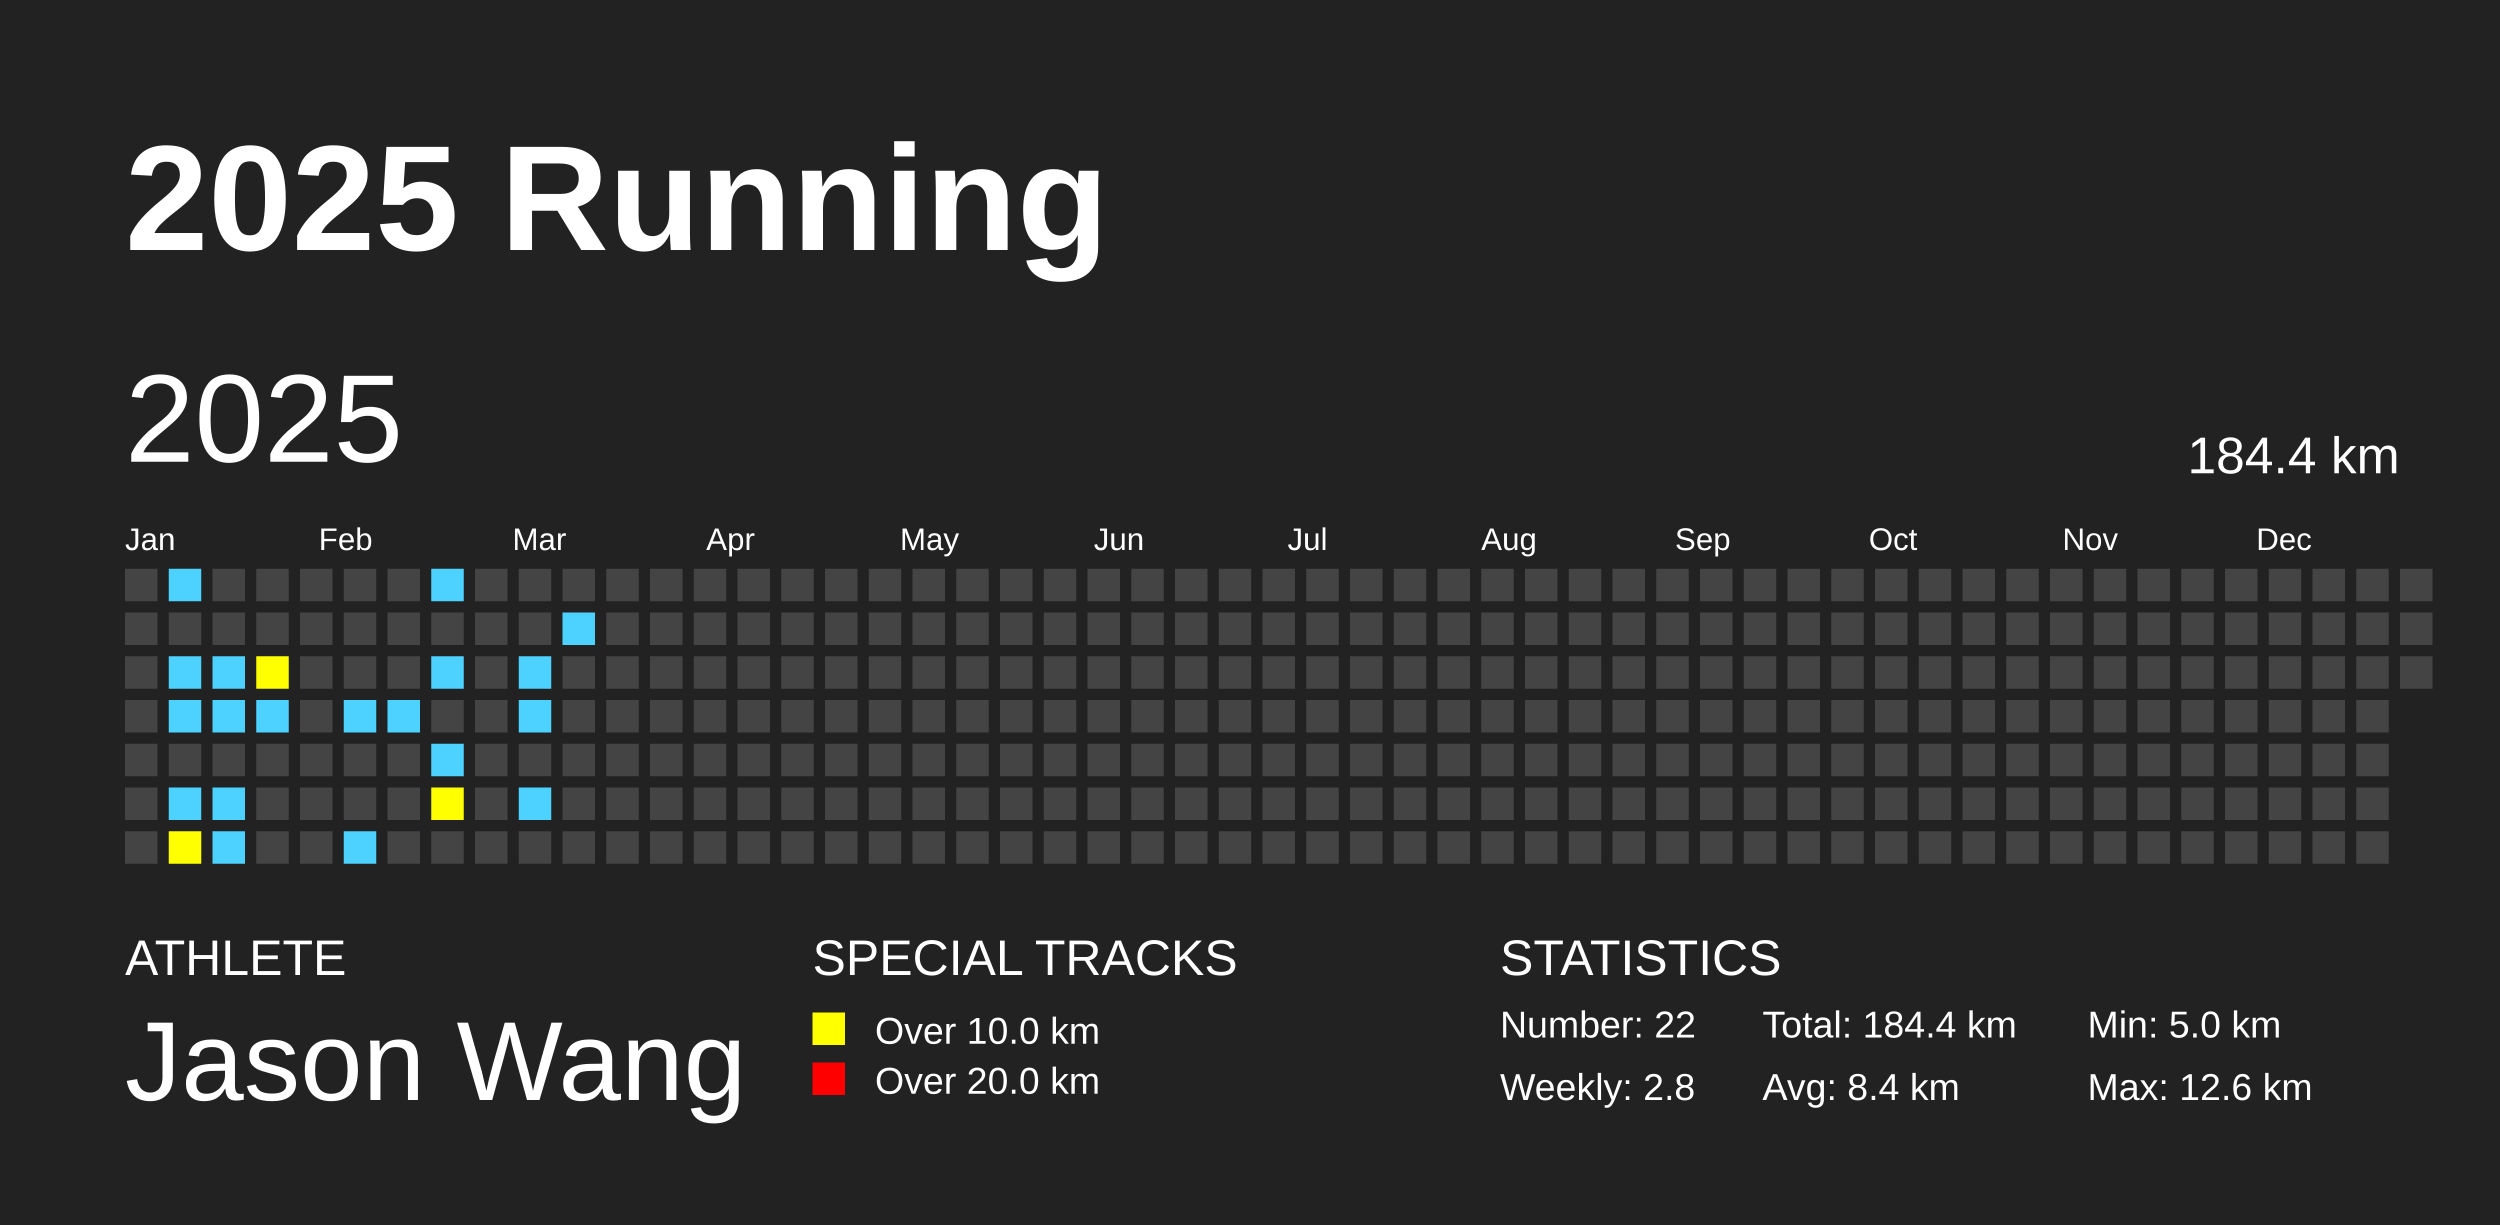
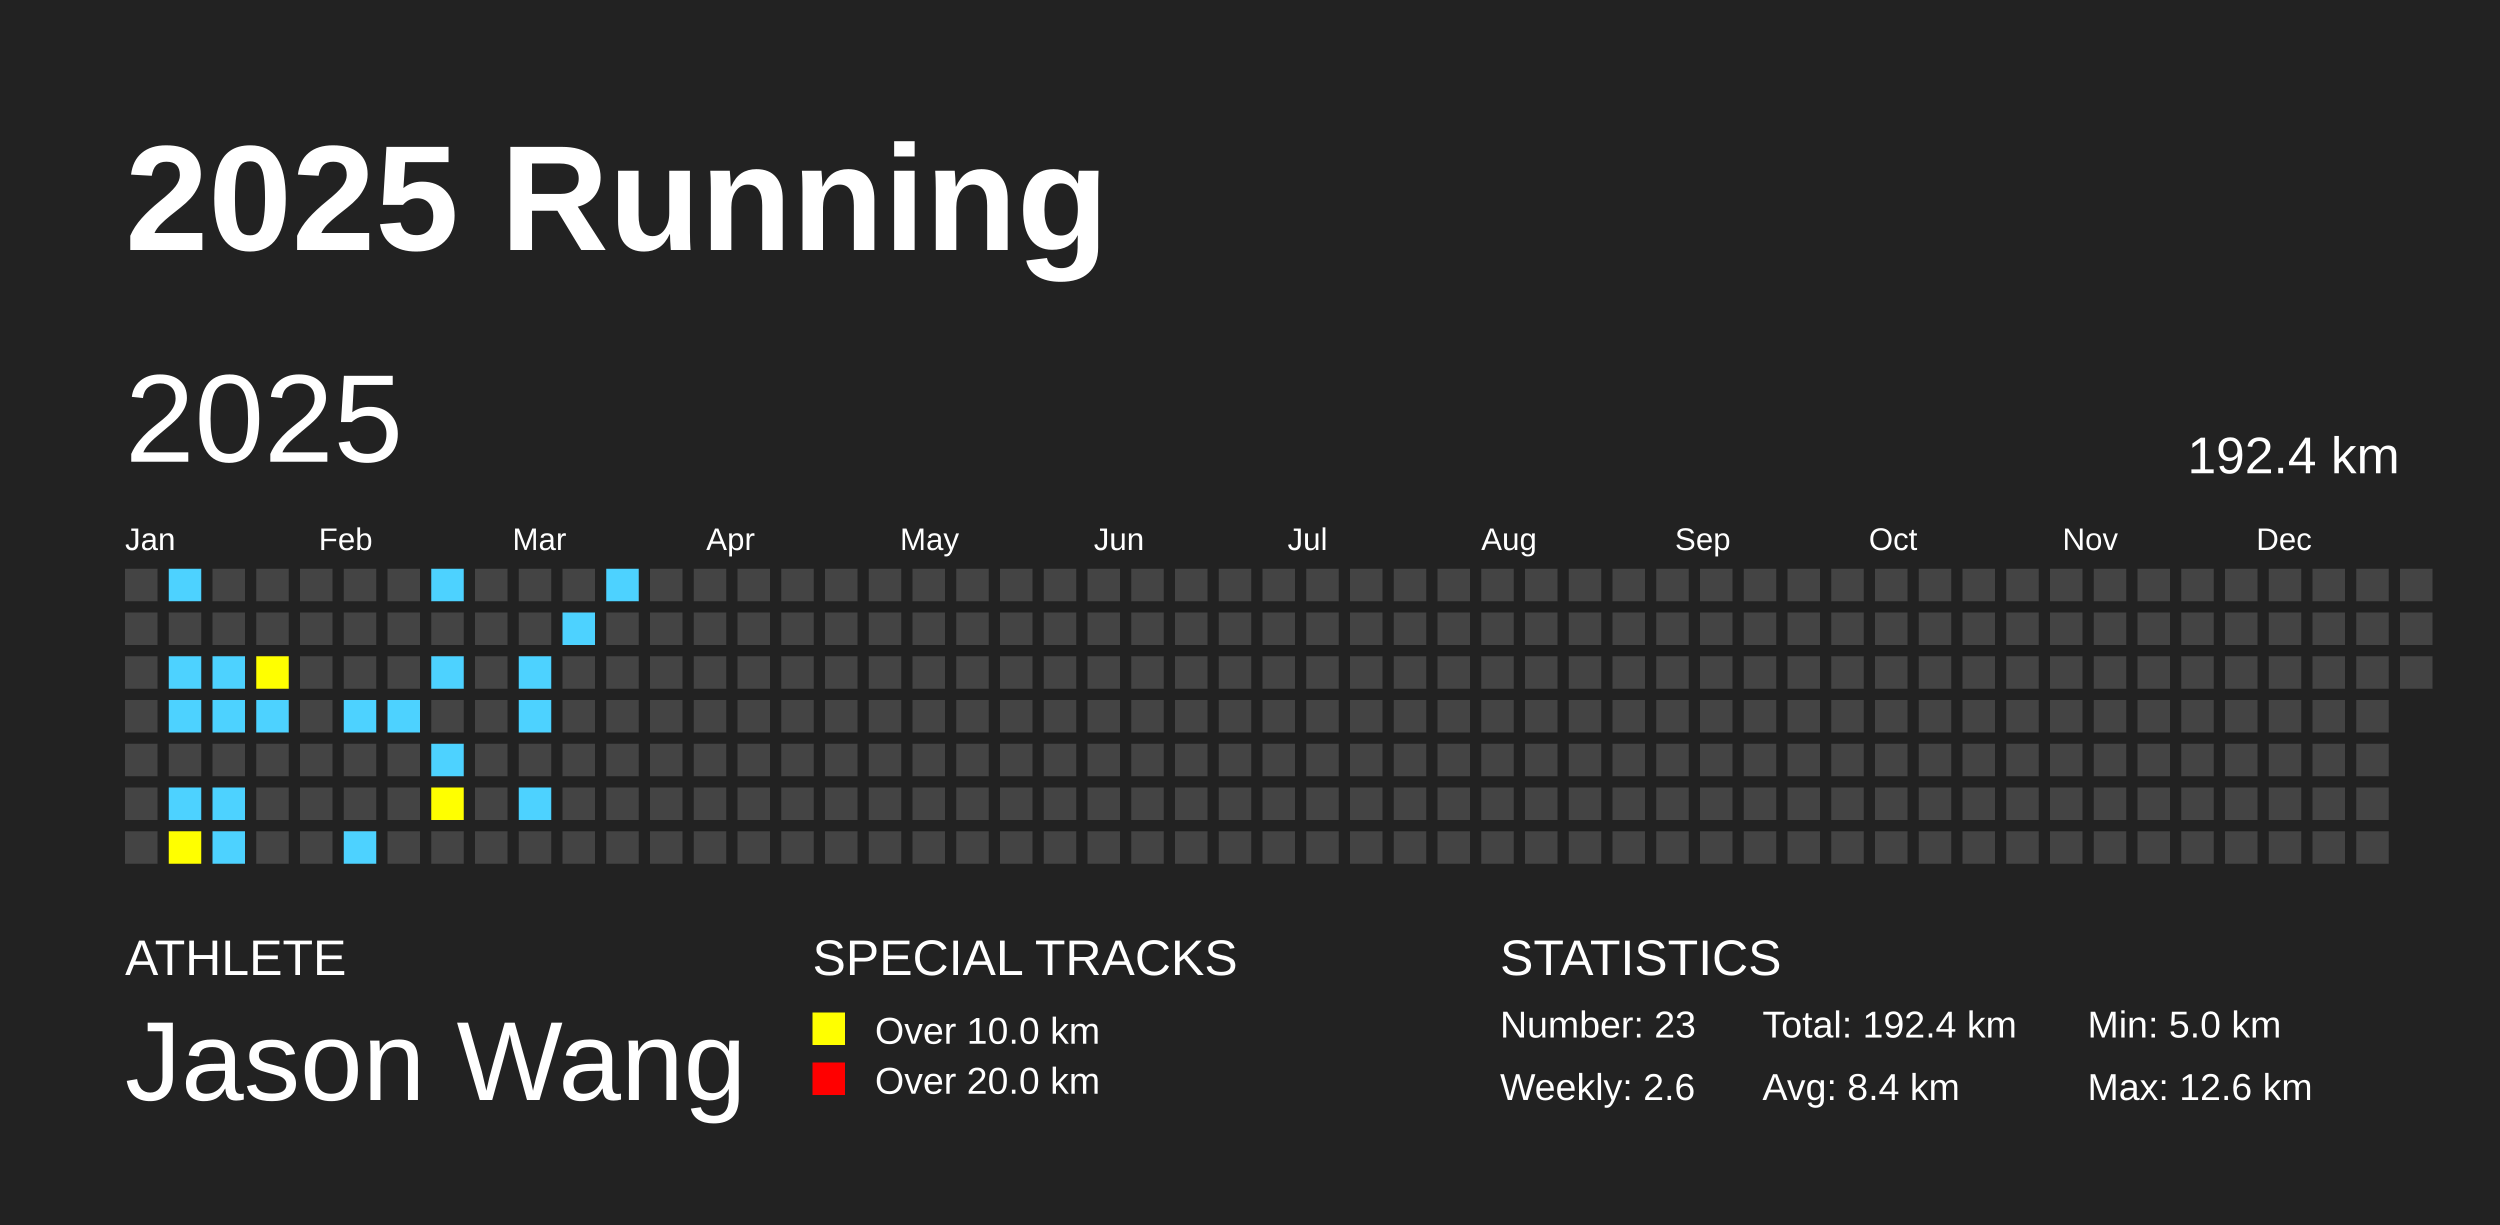
<svg xmlns="http://www.w3.org/2000/svg" baseProfile="full" height="98mm" version="1.1" viewBox="0,0,200,98" width="200mm">
  <defs />
  <rect fill="#222222" height="98" width="200" x="0" y="0" />
  <text fill="#FFFFFF" style="font-size:12px; font-family:Arial; font-weight:bold;" x="10" y="20">2025 Running</text>
  <text fill="#FFFFFF" style="font-size:4px; font-family:Arial" x="10" y="78">ATHLETE</text>
  <text fill="#FFFFFF" style="font-size:9px; font-family:Arial" x="10" y="88">Jason Wang</text>
  <text fill="#FFFFFF" style="font-size:4px; font-family:Arial" x="65" y="78">SPECIAL TRACKS</text>
  <rect fill="yellow" height="2.6" width="2.6" x="65" y="81" />
  <text fill="#FFFFFF" style="font-size:3px; font-family:Arial" x="70" y="83.5">Over 10.0 km</text>
  <rect fill="red" height="2.6" width="2.6" x="65" y="85" />
  <text fill="#FFFFFF" style="font-size:3px; font-family:Arial" x="70" y="87.5">Over 20.0 km</text>
  <text fill="#FFFFFF" style="font-size:4px; font-family:Arial" x="120" y="78">STATISTICS</text>
-   <text fill="#FFFFFF" style="font-size:3px; font-family:Arial" x="120" y="83">Number: 22</text>
-   <text fill="#FFFFFF" style="font-size:3px; font-family:Arial" x="120" y="88">Weekly: 2.8</text>
-   <text fill="#FFFFFF" style="font-size:3px; font-family:Arial" x="141" y="83">Total: 184.4 km</text>
+   <text fill="#FFFFFF" style="font-size:3px; font-family:Arial" x="120" y="83">Number: 23</text>
+   <text fill="#FFFFFF" style="font-size:3px; font-family:Arial" x="120" y="88">Weekly: 2.6</text>
+   <text fill="#FFFFFF" style="font-size:3px; font-family:Arial" x="141" y="83">Total: 192.4 km</text>
  <text fill="#FFFFFF" style="font-size:3px; font-family:Arial" x="141" y="88">Avg: 8.4 km</text>
  <text fill="#FFFFFF" style="font-size:3px; font-family:Arial" x="167" y="83">Min: 5.0 km</text>
  <text fill="#FFFFFF" style="font-size:3px; font-family:Arial" x="167" y="88">Max: 12.6 km</text>
  <text dominant-baseline="hanging" fill="#FFFFFF" style="font-size:10.0px; font-family:Arial;" x="10" y="30">2025</text>
-   <text dominant-baseline="hanging" fill="#FFFFFF" style="font-size:4.125px; font-family:Arial;" x="175" y="35">184.4 km</text>
+   <text dominant-baseline="hanging" fill="#FFFFFF" style="font-size:4.125px; font-family:Arial;" x="175" y="35">192.4 km</text>
  <text fill="#FFFFFF" style="font-size:2.5px; font-family:Arial" x="10.0" y="44">Jan</text>
  <text fill="#FFFFFF" style="font-size:2.5px; font-family:Arial" x="25.5" y="44">Feb</text>
  <text fill="#FFFFFF" style="font-size:2.5px; font-family:Arial" x="41.0" y="44">Mar</text>
  <text fill="#FFFFFF" style="font-size:2.5px; font-family:Arial" x="56.5" y="44">Apr</text>
  <text fill="#FFFFFF" style="font-size:2.5px; font-family:Arial" x="72.0" y="44">May</text>
  <text fill="#FFFFFF" style="font-size:2.5px; font-family:Arial" x="87.5" y="44">Jun</text>
  <text fill="#FFFFFF" style="font-size:2.5px; font-family:Arial" x="103.0" y="44">Jul</text>
  <text fill="#FFFFFF" style="font-size:2.5px; font-family:Arial" x="118.5" y="44">Aug</text>
  <text fill="#FFFFFF" style="font-size:2.5px; font-family:Arial" x="134.0" y="44">Sep</text>
  <text fill="#FFFFFF" style="font-size:2.5px; font-family:Arial" x="149.5" y="44">Oct</text>
  <text fill="#FFFFFF" style="font-size:2.5px; font-family:Arial" x="165.0" y="44">Nov</text>
  <text fill="#FFFFFF" style="font-size:2.5px; font-family:Arial" x="180.5" y="44">Dec</text>
  <rect fill="#444444" height="2.6" width="2.6" x="10.0" y="45.5" />
  <rect fill="#444444" height="2.6" width="2.6" x="10.0" y="49.0" />
  <rect fill="#444444" height="2.6" width="2.6" x="10.0" y="52.5" />
  <rect fill="#444444" height="2.6" width="2.6" x="10.0" y="56.0" />
  <rect fill="#444444" height="2.6" width="2.6" x="10.0" y="59.5" />
  <rect fill="#444444" height="2.6" width="2.6" x="10.0" y="63.0" />
  <rect fill="#444444" height="2.6" width="2.6" x="10.0" y="66.5" />
  <rect fill="#4DD2FF" height="2.6" width="2.6" x="13.5" y="45.5" />
  <rect fill="#444444" height="2.6" width="2.6" x="13.5" y="49.0" />
  <rect fill="#4DD2FF" height="2.6" width="2.6" x="13.5" y="52.5" />
  <rect fill="#4DD2FF" height="2.6" width="2.6" x="13.5" y="56.0" />
  <rect fill="#444444" height="2.6" width="2.6" x="13.5" y="59.5" />
  <rect fill="#4DD2FF" height="2.6" width="2.6" x="13.5" y="63.0" />
  <rect fill="yellow" height="2.6" width="2.6" x="13.5" y="66.5" />
  <rect fill="#444444" height="2.6" width="2.6" x="17.0" y="45.5" />
  <rect fill="#444444" height="2.6" width="2.6" x="17.0" y="49.0" />
  <rect fill="#4DD2FF" height="2.6" width="2.6" x="17.0" y="52.5" />
  <rect fill="#4DD2FF" height="2.6" width="2.6" x="17.0" y="56.0" />
  <rect fill="#444444" height="2.6" width="2.6" x="17.0" y="59.5" />
  <rect fill="#4DD2FF" height="2.6" width="2.6" x="17.0" y="63.0" />
  <rect fill="#4DD2FF" height="2.6" width="2.6" x="17.0" y="66.5" />
  <rect fill="#444444" height="2.6" width="2.6" x="20.5" y="45.5" />
  <rect fill="#444444" height="2.6" width="2.6" x="20.5" y="49.0" />
  <rect fill="yellow" height="2.6" width="2.6" x="20.5" y="52.5" />
  <rect fill="#4DD2FF" height="2.6" width="2.6" x="20.5" y="56.0" />
  <rect fill="#444444" height="2.6" width="2.6" x="20.5" y="59.5" />
  <rect fill="#444444" height="2.6" width="2.6" x="20.5" y="63.0" />
  <rect fill="#444444" height="2.6" width="2.6" x="20.5" y="66.5" />
  <rect fill="#444444" height="2.6" width="2.6" x="24.0" y="45.5" />
  <rect fill="#444444" height="2.6" width="2.6" x="24.0" y="49.0" />
  <rect fill="#444444" height="2.6" width="2.6" x="24.0" y="52.5" />
  <rect fill="#444444" height="2.6" width="2.6" x="24.0" y="56.0" />
  <rect fill="#444444" height="2.6" width="2.6" x="24.0" y="59.5" />
  <rect fill="#444444" height="2.6" width="2.6" x="24.0" y="63.0" />
  <rect fill="#444444" height="2.6" width="2.6" x="24.0" y="66.5" />
  <rect fill="#444444" height="2.6" width="2.6" x="27.5" y="45.5" />
  <rect fill="#444444" height="2.6" width="2.6" x="27.5" y="49.0" />
  <rect fill="#444444" height="2.6" width="2.6" x="27.5" y="52.5" />
  <rect fill="#4DD2FF" height="2.6" width="2.6" x="27.5" y="56.0" />
  <rect fill="#444444" height="2.6" width="2.6" x="27.5" y="59.5" />
  <rect fill="#444444" height="2.6" width="2.6" x="27.5" y="63.0" />
  <rect fill="#4DD2FF" height="2.6" width="2.6" x="27.5" y="66.5" />
  <rect fill="#444444" height="2.6" width="2.6" x="31.0" y="45.5" />
  <rect fill="#444444" height="2.6" width="2.6" x="31.0" y="49.0" />
  <rect fill="#444444" height="2.6" width="2.6" x="31.0" y="52.5" />
  <rect fill="#4DD2FF" height="2.6" width="2.6" x="31.0" y="56.0" />
  <rect fill="#444444" height="2.6" width="2.6" x="31.0" y="59.5" />
  <rect fill="#444444" height="2.6" width="2.6" x="31.0" y="63.0" />
  <rect fill="#444444" height="2.6" width="2.6" x="31.0" y="66.5" />
  <rect fill="#4DD2FF" height="2.6" width="2.6" x="34.5" y="45.5" />
  <rect fill="#444444" height="2.6" width="2.6" x="34.5" y="49.0" />
  <rect fill="#4DD2FF" height="2.6" width="2.6" x="34.5" y="52.5" />
  <rect fill="#444444" height="2.6" width="2.6" x="34.5" y="56.0" />
  <rect fill="#4DD2FF" height="2.6" width="2.6" x="34.5" y="59.5" />
  <rect fill="yellow" height="2.6" width="2.6" x="34.5" y="63.0" />
  <rect fill="#444444" height="2.6" width="2.6" x="34.5" y="66.5" />
  <rect fill="#444444" height="2.6" width="2.6" x="38.0" y="45.5" />
  <rect fill="#444444" height="2.6" width="2.6" x="38.0" y="49.0" />
  <rect fill="#444444" height="2.6" width="2.6" x="38.0" y="52.5" />
  <rect fill="#444444" height="2.6" width="2.6" x="38.0" y="56.0" />
  <rect fill="#444444" height="2.6" width="2.6" x="38.0" y="59.5" />
  <rect fill="#444444" height="2.6" width="2.6" x="38.0" y="63.0" />
  <rect fill="#444444" height="2.6" width="2.6" x="38.0" y="66.5" />
  <rect fill="#444444" height="2.6" width="2.6" x="41.5" y="45.5" />
  <rect fill="#444444" height="2.6" width="2.6" x="41.5" y="49.0" />
  <rect fill="#4DD2FF" height="2.6" width="2.6" x="41.5" y="52.5" />
  <rect fill="#4DD2FF" height="2.6" width="2.6" x="41.5" y="56.0" />
  <rect fill="#444444" height="2.6" width="2.6" x="41.5" y="59.5" />
  <rect fill="#4DD2FF" height="2.6" width="2.6" x="41.5" y="63.0" />
  <rect fill="#444444" height="2.6" width="2.6" x="41.5" y="66.5" />
  <rect fill="#444444" height="2.6" width="2.6" x="45.0" y="45.5" />
  <rect fill="#4DD2FF" height="2.6" width="2.6" x="45.0" y="49.0" />
  <rect fill="#444444" height="2.6" width="2.6" x="45.0" y="52.5" />
  <rect fill="#444444" height="2.6" width="2.6" x="45.0" y="56.0" />
  <rect fill="#444444" height="2.6" width="2.6" x="45.0" y="59.5" />
  <rect fill="#444444" height="2.6" width="2.6" x="45.0" y="63.0" />
  <rect fill="#444444" height="2.6" width="2.6" x="45.0" y="66.5" />
-   <rect fill="#444444" height="2.6" width="2.6" x="48.5" y="45.5" />
+   <rect fill="#4DD2FF" height="2.6" width="2.6" x="48.5" y="45.5" />
  <rect fill="#444444" height="2.6" width="2.6" x="48.5" y="49.0" />
  <rect fill="#444444" height="2.6" width="2.6" x="48.5" y="52.5" />
  <rect fill="#444444" height="2.6" width="2.6" x="48.5" y="56.0" />
  <rect fill="#444444" height="2.6" width="2.6" x="48.5" y="59.5" />
  <rect fill="#444444" height="2.6" width="2.6" x="48.5" y="63.0" />
  <rect fill="#444444" height="2.6" width="2.6" x="48.5" y="66.5" />
  <rect fill="#444444" height="2.6" width="2.6" x="52.0" y="45.5" />
  <rect fill="#444444" height="2.6" width="2.6" x="52.0" y="49.0" />
  <rect fill="#444444" height="2.6" width="2.6" x="52.0" y="52.5" />
  <rect fill="#444444" height="2.6" width="2.6" x="52.0" y="56.0" />
  <rect fill="#444444" height="2.6" width="2.6" x="52.0" y="59.5" />
  <rect fill="#444444" height="2.6" width="2.6" x="52.0" y="63.0" />
  <rect fill="#444444" height="2.6" width="2.6" x="52.0" y="66.5" />
  <rect fill="#444444" height="2.6" width="2.6" x="55.5" y="45.5" />
  <rect fill="#444444" height="2.6" width="2.6" x="55.5" y="49.0" />
  <rect fill="#444444" height="2.6" width="2.6" x="55.5" y="52.5" />
  <rect fill="#444444" height="2.6" width="2.6" x="55.5" y="56.0" />
  <rect fill="#444444" height="2.6" width="2.6" x="55.5" y="59.5" />
  <rect fill="#444444" height="2.6" width="2.6" x="55.5" y="63.0" />
  <rect fill="#444444" height="2.6" width="2.6" x="55.5" y="66.5" />
  <rect fill="#444444" height="2.6" width="2.6" x="59.0" y="45.5" />
  <rect fill="#444444" height="2.6" width="2.6" x="59.0" y="49.0" />
  <rect fill="#444444" height="2.6" width="2.6" x="59.0" y="52.5" />
  <rect fill="#444444" height="2.6" width="2.6" x="59.0" y="56.0" />
  <rect fill="#444444" height="2.6" width="2.6" x="59.0" y="59.5" />
  <rect fill="#444444" height="2.6" width="2.6" x="59.0" y="63.0" />
  <rect fill="#444444" height="2.6" width="2.6" x="59.0" y="66.5" />
  <rect fill="#444444" height="2.6" width="2.6" x="62.5" y="45.5" />
  <rect fill="#444444" height="2.6" width="2.6" x="62.5" y="49.0" />
  <rect fill="#444444" height="2.6" width="2.6" x="62.5" y="52.5" />
  <rect fill="#444444" height="2.6" width="2.6" x="62.5" y="56.0" />
  <rect fill="#444444" height="2.6" width="2.6" x="62.5" y="59.5" />
  <rect fill="#444444" height="2.6" width="2.6" x="62.5" y="63.0" />
  <rect fill="#444444" height="2.6" width="2.6" x="62.5" y="66.5" />
  <rect fill="#444444" height="2.6" width="2.6" x="66.0" y="45.5" />
  <rect fill="#444444" height="2.6" width="2.6" x="66.0" y="49.0" />
  <rect fill="#444444" height="2.6" width="2.6" x="66.0" y="52.5" />
  <rect fill="#444444" height="2.6" width="2.6" x="66.0" y="56.0" />
  <rect fill="#444444" height="2.6" width="2.6" x="66.0" y="59.5" />
  <rect fill="#444444" height="2.6" width="2.6" x="66.0" y="63.0" />
  <rect fill="#444444" height="2.6" width="2.6" x="66.0" y="66.5" />
  <rect fill="#444444" height="2.6" width="2.6" x="69.5" y="45.5" />
  <rect fill="#444444" height="2.6" width="2.6" x="69.5" y="49.0" />
  <rect fill="#444444" height="2.6" width="2.6" x="69.5" y="52.5" />
  <rect fill="#444444" height="2.6" width="2.6" x="69.5" y="56.0" />
  <rect fill="#444444" height="2.6" width="2.6" x="69.5" y="59.5" />
  <rect fill="#444444" height="2.6" width="2.6" x="69.5" y="63.0" />
  <rect fill="#444444" height="2.6" width="2.6" x="69.5" y="66.5" />
  <rect fill="#444444" height="2.6" width="2.6" x="73.0" y="45.5" />
  <rect fill="#444444" height="2.6" width="2.6" x="73.0" y="49.0" />
  <rect fill="#444444" height="2.6" width="2.6" x="73.0" y="52.5" />
  <rect fill="#444444" height="2.6" width="2.6" x="73.0" y="56.0" />
  <rect fill="#444444" height="2.6" width="2.6" x="73.0" y="59.5" />
  <rect fill="#444444" height="2.6" width="2.6" x="73.0" y="63.0" />
  <rect fill="#444444" height="2.6" width="2.6" x="73.0" y="66.5" />
  <rect fill="#444444" height="2.6" width="2.6" x="76.5" y="45.5" />
  <rect fill="#444444" height="2.6" width="2.6" x="76.5" y="49.0" />
  <rect fill="#444444" height="2.6" width="2.6" x="76.5" y="52.5" />
  <rect fill="#444444" height="2.6" width="2.6" x="76.5" y="56.0" />
  <rect fill="#444444" height="2.6" width="2.6" x="76.5" y="59.5" />
  <rect fill="#444444" height="2.6" width="2.6" x="76.5" y="63.0" />
  <rect fill="#444444" height="2.6" width="2.6" x="76.5" y="66.5" />
  <rect fill="#444444" height="2.6" width="2.6" x="80.0" y="45.5" />
  <rect fill="#444444" height="2.6" width="2.6" x="80.0" y="49.0" />
  <rect fill="#444444" height="2.6" width="2.6" x="80.0" y="52.5" />
  <rect fill="#444444" height="2.6" width="2.6" x="80.0" y="56.0" />
  <rect fill="#444444" height="2.6" width="2.6" x="80.0" y="59.5" />
  <rect fill="#444444" height="2.6" width="2.6" x="80.0" y="63.0" />
  <rect fill="#444444" height="2.6" width="2.6" x="80.0" y="66.5" />
  <rect fill="#444444" height="2.6" width="2.6" x="83.5" y="45.5" />
  <rect fill="#444444" height="2.6" width="2.6" x="83.5" y="49.0" />
  <rect fill="#444444" height="2.6" width="2.6" x="83.5" y="52.5" />
  <rect fill="#444444" height="2.6" width="2.6" x="83.5" y="56.0" />
  <rect fill="#444444" height="2.6" width="2.6" x="83.5" y="59.5" />
  <rect fill="#444444" height="2.6" width="2.6" x="83.5" y="63.0" />
  <rect fill="#444444" height="2.6" width="2.6" x="83.5" y="66.5" />
  <rect fill="#444444" height="2.6" width="2.6" x="87.0" y="45.5" />
  <rect fill="#444444" height="2.6" width="2.6" x="87.0" y="49.0" />
  <rect fill="#444444" height="2.6" width="2.6" x="87.0" y="52.5" />
  <rect fill="#444444" height="2.6" width="2.6" x="87.0" y="56.0" />
  <rect fill="#444444" height="2.6" width="2.6" x="87.0" y="59.5" />
  <rect fill="#444444" height="2.6" width="2.6" x="87.0" y="63.0" />
  <rect fill="#444444" height="2.6" width="2.6" x="87.0" y="66.5" />
  <rect fill="#444444" height="2.6" width="2.6" x="90.5" y="45.5" />
  <rect fill="#444444" height="2.6" width="2.6" x="90.5" y="49.0" />
  <rect fill="#444444" height="2.6" width="2.6" x="90.5" y="52.5" />
  <rect fill="#444444" height="2.6" width="2.6" x="90.5" y="56.0" />
  <rect fill="#444444" height="2.6" width="2.6" x="90.5" y="59.5" />
  <rect fill="#444444" height="2.6" width="2.6" x="90.5" y="63.0" />
  <rect fill="#444444" height="2.6" width="2.6" x="90.5" y="66.5" />
  <rect fill="#444444" height="2.6" width="2.6" x="94.0" y="45.5" />
  <rect fill="#444444" height="2.6" width="2.6" x="94.0" y="49.0" />
  <rect fill="#444444" height="2.6" width="2.6" x="94.0" y="52.5" />
  <rect fill="#444444" height="2.6" width="2.6" x="94.0" y="56.0" />
  <rect fill="#444444" height="2.6" width="2.6" x="94.0" y="59.5" />
  <rect fill="#444444" height="2.6" width="2.6" x="94.0" y="63.0" />
  <rect fill="#444444" height="2.6" width="2.6" x="94.0" y="66.5" />
  <rect fill="#444444" height="2.6" width="2.6" x="97.5" y="45.5" />
  <rect fill="#444444" height="2.6" width="2.6" x="97.5" y="49.0" />
  <rect fill="#444444" height="2.6" width="2.6" x="97.5" y="52.5" />
  <rect fill="#444444" height="2.6" width="2.6" x="97.5" y="56.0" />
  <rect fill="#444444" height="2.6" width="2.6" x="97.5" y="59.5" />
  <rect fill="#444444" height="2.6" width="2.6" x="97.5" y="63.0" />
  <rect fill="#444444" height="2.6" width="2.6" x="97.5" y="66.5" />
  <rect fill="#444444" height="2.6" width="2.6" x="101.0" y="45.5" />
  <rect fill="#444444" height="2.6" width="2.6" x="101.0" y="49.0" />
  <rect fill="#444444" height="2.6" width="2.6" x="101.0" y="52.5" />
  <rect fill="#444444" height="2.6" width="2.6" x="101.0" y="56.0" />
  <rect fill="#444444" height="2.6" width="2.6" x="101.0" y="59.5" />
  <rect fill="#444444" height="2.6" width="2.6" x="101.0" y="63.0" />
  <rect fill="#444444" height="2.6" width="2.6" x="101.0" y="66.5" />
  <rect fill="#444444" height="2.6" width="2.6" x="104.5" y="45.5" />
  <rect fill="#444444" height="2.6" width="2.6" x="104.5" y="49.0" />
  <rect fill="#444444" height="2.6" width="2.6" x="104.5" y="52.5" />
  <rect fill="#444444" height="2.6" width="2.6" x="104.5" y="56.0" />
  <rect fill="#444444" height="2.6" width="2.6" x="104.5" y="59.5" />
  <rect fill="#444444" height="2.6" width="2.6" x="104.5" y="63.0" />
  <rect fill="#444444" height="2.6" width="2.6" x="104.5" y="66.5" />
  <rect fill="#444444" height="2.6" width="2.6" x="108.0" y="45.5" />
  <rect fill="#444444" height="2.6" width="2.6" x="108.0" y="49.0" />
  <rect fill="#444444" height="2.6" width="2.6" x="108.0" y="52.5" />
  <rect fill="#444444" height="2.6" width="2.6" x="108.0" y="56.0" />
  <rect fill="#444444" height="2.6" width="2.6" x="108.0" y="59.5" />
  <rect fill="#444444" height="2.6" width="2.6" x="108.0" y="63.0" />
  <rect fill="#444444" height="2.6" width="2.6" x="108.0" y="66.5" />
  <rect fill="#444444" height="2.6" width="2.6" x="111.5" y="45.5" />
  <rect fill="#444444" height="2.6" width="2.6" x="111.5" y="49.0" />
  <rect fill="#444444" height="2.6" width="2.6" x="111.5" y="52.5" />
  <rect fill="#444444" height="2.6" width="2.6" x="111.5" y="56.0" />
  <rect fill="#444444" height="2.6" width="2.6" x="111.5" y="59.5" />
  <rect fill="#444444" height="2.6" width="2.6" x="111.5" y="63.0" />
  <rect fill="#444444" height="2.6" width="2.6" x="111.5" y="66.5" />
  <rect fill="#444444" height="2.6" width="2.6" x="115.0" y="45.5" />
  <rect fill="#444444" height="2.6" width="2.6" x="115.0" y="49.0" />
  <rect fill="#444444" height="2.6" width="2.6" x="115.0" y="52.5" />
  <rect fill="#444444" height="2.6" width="2.6" x="115.0" y="56.0" />
  <rect fill="#444444" height="2.6" width="2.6" x="115.0" y="59.5" />
  <rect fill="#444444" height="2.6" width="2.6" x="115.0" y="63.0" />
  <rect fill="#444444" height="2.6" width="2.6" x="115.0" y="66.5" />
  <rect fill="#444444" height="2.6" width="2.6" x="118.5" y="45.5" />
  <rect fill="#444444" height="2.6" width="2.6" x="118.5" y="49.0" />
  <rect fill="#444444" height="2.6" width="2.6" x="118.5" y="52.5" />
  <rect fill="#444444" height="2.6" width="2.6" x="118.5" y="56.0" />
  <rect fill="#444444" height="2.6" width="2.6" x="118.5" y="59.5" />
  <rect fill="#444444" height="2.6" width="2.6" x="118.5" y="63.0" />
  <rect fill="#444444" height="2.6" width="2.6" x="118.5" y="66.5" />
  <rect fill="#444444" height="2.6" width="2.6" x="122.0" y="45.5" />
  <rect fill="#444444" height="2.6" width="2.6" x="122.0" y="49.0" />
  <rect fill="#444444" height="2.6" width="2.6" x="122.0" y="52.5" />
  <rect fill="#444444" height="2.6" width="2.6" x="122.0" y="56.0" />
  <rect fill="#444444" height="2.6" width="2.6" x="122.0" y="59.5" />
  <rect fill="#444444" height="2.6" width="2.6" x="122.0" y="63.0" />
  <rect fill="#444444" height="2.6" width="2.6" x="122.0" y="66.5" />
  <rect fill="#444444" height="2.6" width="2.6" x="125.5" y="45.5" />
  <rect fill="#444444" height="2.6" width="2.6" x="125.5" y="49.0" />
  <rect fill="#444444" height="2.6" width="2.6" x="125.5" y="52.5" />
  <rect fill="#444444" height="2.6" width="2.6" x="125.5" y="56.0" />
  <rect fill="#444444" height="2.6" width="2.6" x="125.5" y="59.5" />
  <rect fill="#444444" height="2.6" width="2.6" x="125.5" y="63.0" />
  <rect fill="#444444" height="2.6" width="2.6" x="125.5" y="66.5" />
  <rect fill="#444444" height="2.6" width="2.6" x="129.0" y="45.5" />
  <rect fill="#444444" height="2.6" width="2.6" x="129.0" y="49.0" />
  <rect fill="#444444" height="2.6" width="2.6" x="129.0" y="52.5" />
  <rect fill="#444444" height="2.6" width="2.6" x="129.0" y="56.0" />
  <rect fill="#444444" height="2.6" width="2.6" x="129.0" y="59.5" />
  <rect fill="#444444" height="2.6" width="2.6" x="129.0" y="63.0" />
  <rect fill="#444444" height="2.6" width="2.6" x="129.0" y="66.5" />
  <rect fill="#444444" height="2.6" width="2.6" x="132.5" y="45.5" />
  <rect fill="#444444" height="2.6" width="2.6" x="132.5" y="49.0" />
  <rect fill="#444444" height="2.6" width="2.6" x="132.5" y="52.5" />
  <rect fill="#444444" height="2.6" width="2.6" x="132.5" y="56.0" />
  <rect fill="#444444" height="2.6" width="2.6" x="132.5" y="59.5" />
  <rect fill="#444444" height="2.6" width="2.6" x="132.5" y="63.0" />
  <rect fill="#444444" height="2.6" width="2.6" x="132.5" y="66.5" />
  <rect fill="#444444" height="2.6" width="2.6" x="136.0" y="45.5" />
  <rect fill="#444444" height="2.6" width="2.6" x="136.0" y="49.0" />
  <rect fill="#444444" height="2.6" width="2.6" x="136.0" y="52.5" />
  <rect fill="#444444" height="2.6" width="2.6" x="136.0" y="56.0" />
  <rect fill="#444444" height="2.6" width="2.6" x="136.0" y="59.5" />
  <rect fill="#444444" height="2.6" width="2.6" x="136.0" y="63.0" />
  <rect fill="#444444" height="2.6" width="2.6" x="136.0" y="66.5" />
  <rect fill="#444444" height="2.6" width="2.6" x="139.5" y="45.5" />
  <rect fill="#444444" height="2.6" width="2.6" x="139.5" y="49.0" />
  <rect fill="#444444" height="2.6" width="2.6" x="139.5" y="52.5" />
  <rect fill="#444444" height="2.6" width="2.6" x="139.5" y="56.0" />
  <rect fill="#444444" height="2.6" width="2.6" x="139.5" y="59.5" />
  <rect fill="#444444" height="2.6" width="2.6" x="139.5" y="63.0" />
  <rect fill="#444444" height="2.6" width="2.6" x="139.5" y="66.5" />
  <rect fill="#444444" height="2.6" width="2.6" x="143.0" y="45.5" />
  <rect fill="#444444" height="2.6" width="2.6" x="143.0" y="49.0" />
  <rect fill="#444444" height="2.6" width="2.6" x="143.0" y="52.5" />
  <rect fill="#444444" height="2.6" width="2.6" x="143.0" y="56.0" />
  <rect fill="#444444" height="2.6" width="2.6" x="143.0" y="59.5" />
  <rect fill="#444444" height="2.6" width="2.6" x="143.0" y="63.0" />
  <rect fill="#444444" height="2.6" width="2.6" x="143.0" y="66.5" />
  <rect fill="#444444" height="2.6" width="2.6" x="146.5" y="45.5" />
  <rect fill="#444444" height="2.6" width="2.6" x="146.5" y="49.0" />
  <rect fill="#444444" height="2.6" width="2.6" x="146.5" y="52.5" />
  <rect fill="#444444" height="2.6" width="2.6" x="146.5" y="56.0" />
  <rect fill="#444444" height="2.6" width="2.6" x="146.5" y="59.5" />
  <rect fill="#444444" height="2.6" width="2.6" x="146.5" y="63.0" />
  <rect fill="#444444" height="2.6" width="2.6" x="146.5" y="66.5" />
  <rect fill="#444444" height="2.6" width="2.6" x="150.0" y="45.5" />
  <rect fill="#444444" height="2.6" width="2.6" x="150.0" y="49.0" />
  <rect fill="#444444" height="2.6" width="2.6" x="150.0" y="52.5" />
  <rect fill="#444444" height="2.6" width="2.6" x="150.0" y="56.0" />
  <rect fill="#444444" height="2.6" width="2.6" x="150.0" y="59.5" />
  <rect fill="#444444" height="2.6" width="2.6" x="150.0" y="63.0" />
  <rect fill="#444444" height="2.6" width="2.6" x="150.0" y="66.5" />
  <rect fill="#444444" height="2.6" width="2.6" x="153.5" y="45.5" />
  <rect fill="#444444" height="2.6" width="2.6" x="153.5" y="49.0" />
  <rect fill="#444444" height="2.6" width="2.6" x="153.5" y="52.5" />
  <rect fill="#444444" height="2.6" width="2.6" x="153.5" y="56.0" />
  <rect fill="#444444" height="2.6" width="2.6" x="153.5" y="59.5" />
  <rect fill="#444444" height="2.6" width="2.6" x="153.5" y="63.0" />
  <rect fill="#444444" height="2.6" width="2.6" x="153.5" y="66.5" />
  <rect fill="#444444" height="2.6" width="2.6" x="157.0" y="45.5" />
  <rect fill="#444444" height="2.6" width="2.6" x="157.0" y="49.0" />
  <rect fill="#444444" height="2.6" width="2.6" x="157.0" y="52.5" />
  <rect fill="#444444" height="2.6" width="2.6" x="157.0" y="56.0" />
  <rect fill="#444444" height="2.6" width="2.6" x="157.0" y="59.5" />
  <rect fill="#444444" height="2.6" width="2.6" x="157.0" y="63.0" />
  <rect fill="#444444" height="2.6" width="2.6" x="157.0" y="66.5" />
  <rect fill="#444444" height="2.6" width="2.6" x="160.5" y="45.5" />
  <rect fill="#444444" height="2.6" width="2.6" x="160.5" y="49.0" />
  <rect fill="#444444" height="2.6" width="2.6" x="160.5" y="52.5" />
  <rect fill="#444444" height="2.6" width="2.6" x="160.5" y="56.0" />
  <rect fill="#444444" height="2.6" width="2.6" x="160.5" y="59.5" />
  <rect fill="#444444" height="2.6" width="2.6" x="160.5" y="63.0" />
  <rect fill="#444444" height="2.6" width="2.6" x="160.5" y="66.5" />
  <rect fill="#444444" height="2.6" width="2.6" x="164.0" y="45.5" />
  <rect fill="#444444" height="2.6" width="2.6" x="164.0" y="49.0" />
  <rect fill="#444444" height="2.6" width="2.6" x="164.0" y="52.5" />
  <rect fill="#444444" height="2.6" width="2.6" x="164.0" y="56.0" />
  <rect fill="#444444" height="2.6" width="2.6" x="164.0" y="59.5" />
  <rect fill="#444444" height="2.6" width="2.6" x="164.0" y="63.0" />
  <rect fill="#444444" height="2.6" width="2.6" x="164.0" y="66.5" />
  <rect fill="#444444" height="2.6" width="2.6" x="167.5" y="45.5" />
  <rect fill="#444444" height="2.6" width="2.6" x="167.5" y="49.0" />
  <rect fill="#444444" height="2.6" width="2.6" x="167.5" y="52.5" />
  <rect fill="#444444" height="2.6" width="2.6" x="167.5" y="56.0" />
  <rect fill="#444444" height="2.6" width="2.6" x="167.5" y="59.5" />
  <rect fill="#444444" height="2.6" width="2.6" x="167.5" y="63.0" />
  <rect fill="#444444" height="2.6" width="2.6" x="167.5" y="66.5" />
  <rect fill="#444444" height="2.6" width="2.6" x="171.0" y="45.5" />
  <rect fill="#444444" height="2.6" width="2.6" x="171.0" y="49.0" />
  <rect fill="#444444" height="2.6" width="2.6" x="171.0" y="52.5" />
  <rect fill="#444444" height="2.6" width="2.6" x="171.0" y="56.0" />
  <rect fill="#444444" height="2.6" width="2.6" x="171.0" y="59.5" />
  <rect fill="#444444" height="2.6" width="2.6" x="171.0" y="63.0" />
  <rect fill="#444444" height="2.6" width="2.6" x="171.0" y="66.5" />
  <rect fill="#444444" height="2.6" width="2.6" x="174.5" y="45.5" />
  <rect fill="#444444" height="2.6" width="2.6" x="174.5" y="49.0" />
  <rect fill="#444444" height="2.6" width="2.6" x="174.5" y="52.5" />
  <rect fill="#444444" height="2.6" width="2.6" x="174.5" y="56.0" />
  <rect fill="#444444" height="2.6" width="2.6" x="174.5" y="59.5" />
  <rect fill="#444444" height="2.6" width="2.6" x="174.5" y="63.0" />
  <rect fill="#444444" height="2.6" width="2.6" x="174.5" y="66.5" />
  <rect fill="#444444" height="2.6" width="2.6" x="178.0" y="45.5" />
  <rect fill="#444444" height="2.6" width="2.6" x="178.0" y="49.0" />
  <rect fill="#444444" height="2.6" width="2.6" x="178.0" y="52.5" />
  <rect fill="#444444" height="2.6" width="2.6" x="178.0" y="56.0" />
  <rect fill="#444444" height="2.6" width="2.6" x="178.0" y="59.5" />
  <rect fill="#444444" height="2.6" width="2.6" x="178.0" y="63.0" />
  <rect fill="#444444" height="2.6" width="2.6" x="178.0" y="66.5" />
  <rect fill="#444444" height="2.6" width="2.6" x="181.5" y="45.5" />
  <rect fill="#444444" height="2.6" width="2.6" x="181.5" y="49.0" />
  <rect fill="#444444" height="2.6" width="2.6" x="181.5" y="52.5" />
  <rect fill="#444444" height="2.6" width="2.6" x="181.5" y="56.0" />
  <rect fill="#444444" height="2.6" width="2.6" x="181.5" y="59.5" />
  <rect fill="#444444" height="2.6" width="2.6" x="181.5" y="63.0" />
  <rect fill="#444444" height="2.6" width="2.6" x="181.5" y="66.5" />
  <rect fill="#444444" height="2.6" width="2.6" x="185.0" y="45.5" />
  <rect fill="#444444" height="2.6" width="2.6" x="185.0" y="49.0" />
  <rect fill="#444444" height="2.6" width="2.6" x="185.0" y="52.5" />
  <rect fill="#444444" height="2.6" width="2.6" x="185.0" y="56.0" />
  <rect fill="#444444" height="2.6" width="2.6" x="185.0" y="59.5" />
  <rect fill="#444444" height="2.6" width="2.6" x="185.0" y="63.0" />
  <rect fill="#444444" height="2.6" width="2.6" x="185.0" y="66.5" />
  <rect fill="#444444" height="2.6" width="2.6" x="188.5" y="45.5" />
  <rect fill="#444444" height="2.6" width="2.6" x="188.5" y="49.0" />
  <rect fill="#444444" height="2.6" width="2.6" x="188.5" y="52.5" />
  <rect fill="#444444" height="2.6" width="2.6" x="188.5" y="56.0" />
  <rect fill="#444444" height="2.6" width="2.6" x="188.5" y="59.5" />
  <rect fill="#444444" height="2.6" width="2.6" x="188.5" y="63.0" />
  <rect fill="#444444" height="2.6" width="2.6" x="188.5" y="66.5" />
  <rect fill="#444444" height="2.6" width="2.6" x="192.0" y="45.5" />
  <rect fill="#444444" height="2.6" width="2.6" x="192.0" y="49.0" />
  <rect fill="#444444" height="2.6" width="2.6" x="192.0" y="52.5" />
</svg>
